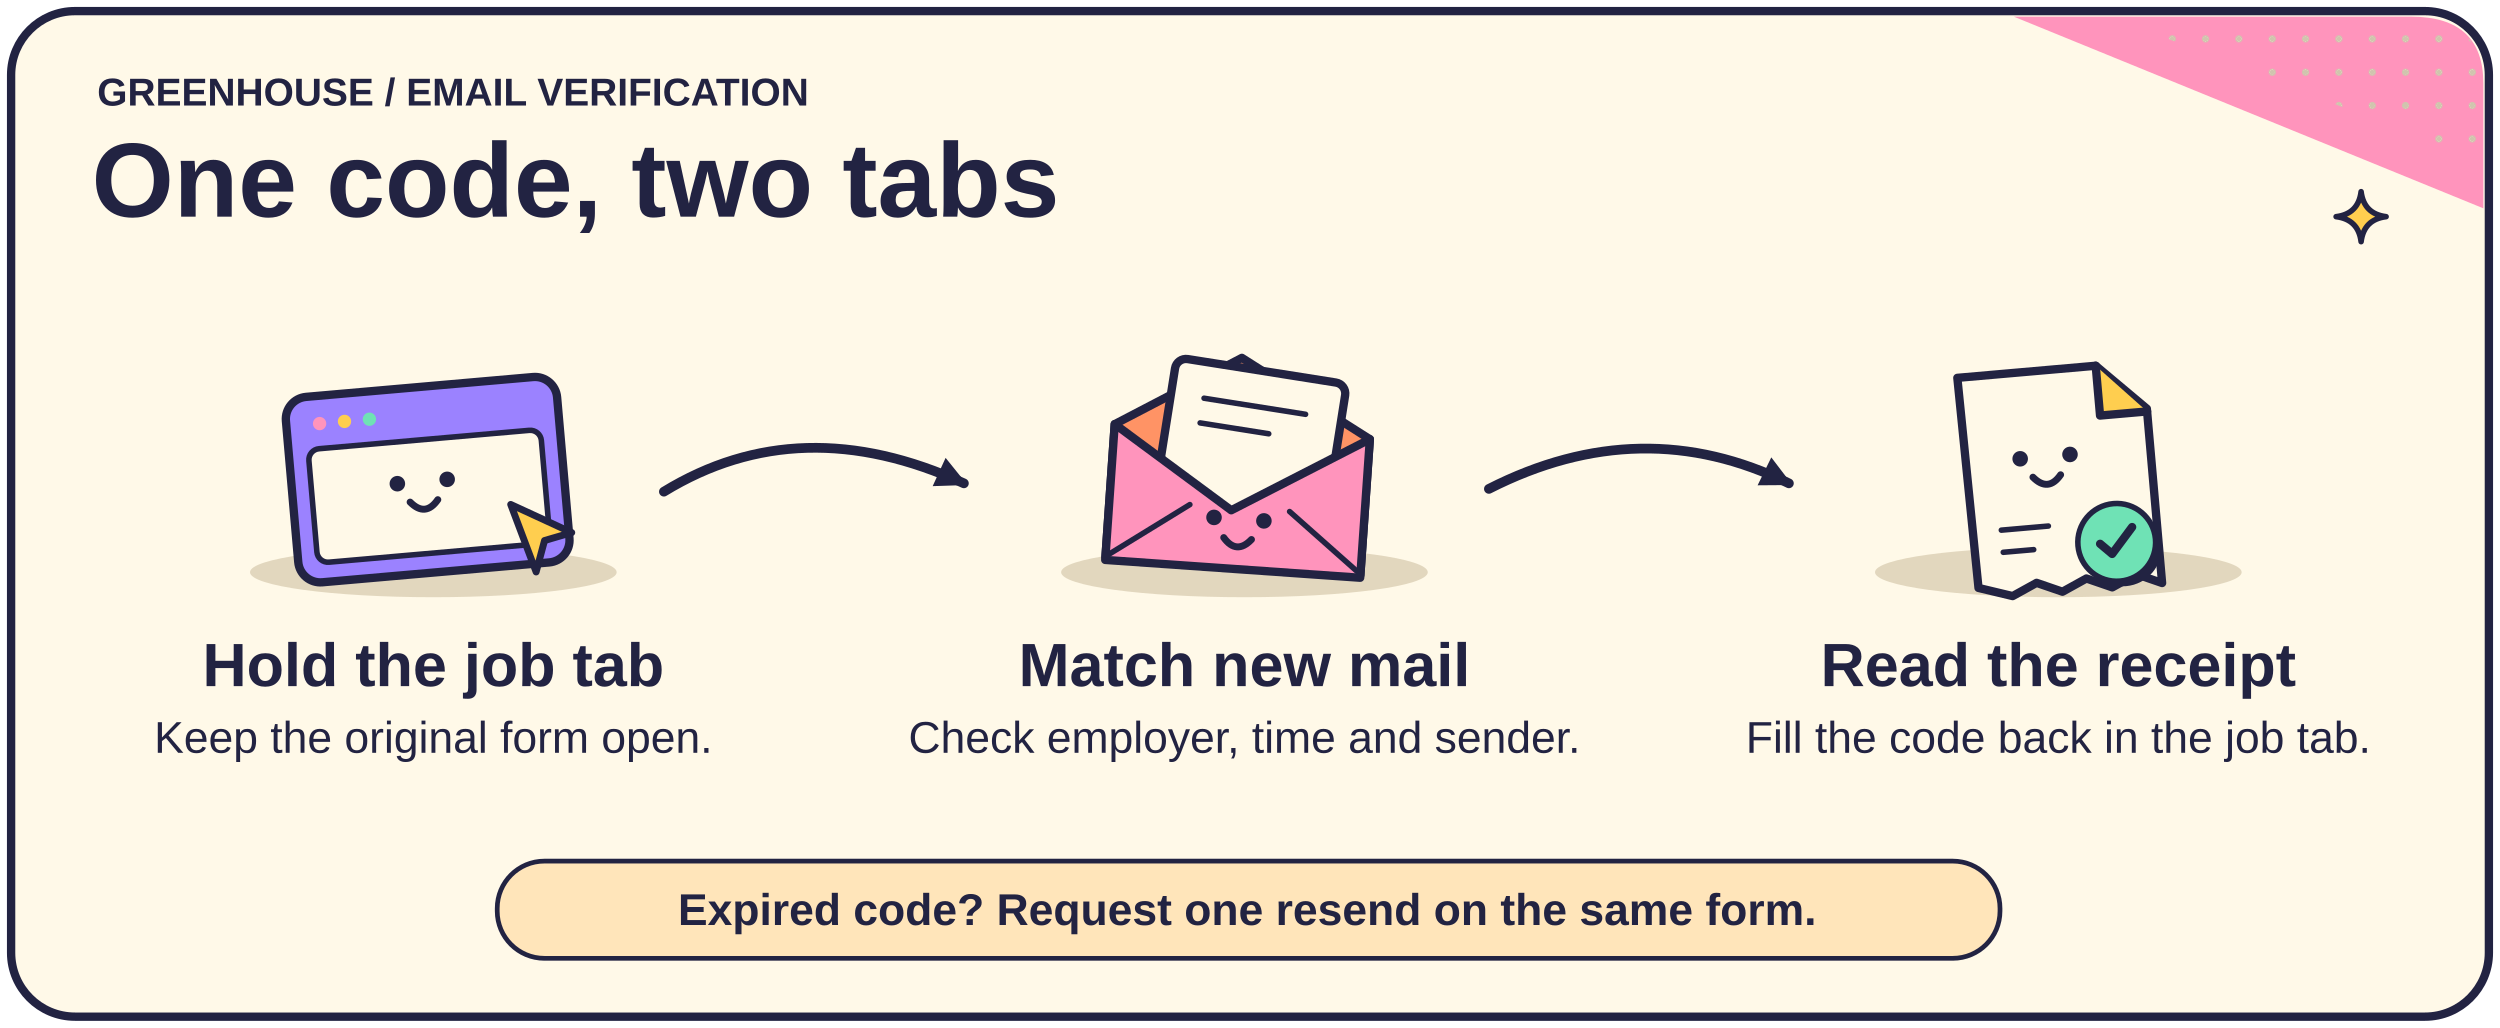
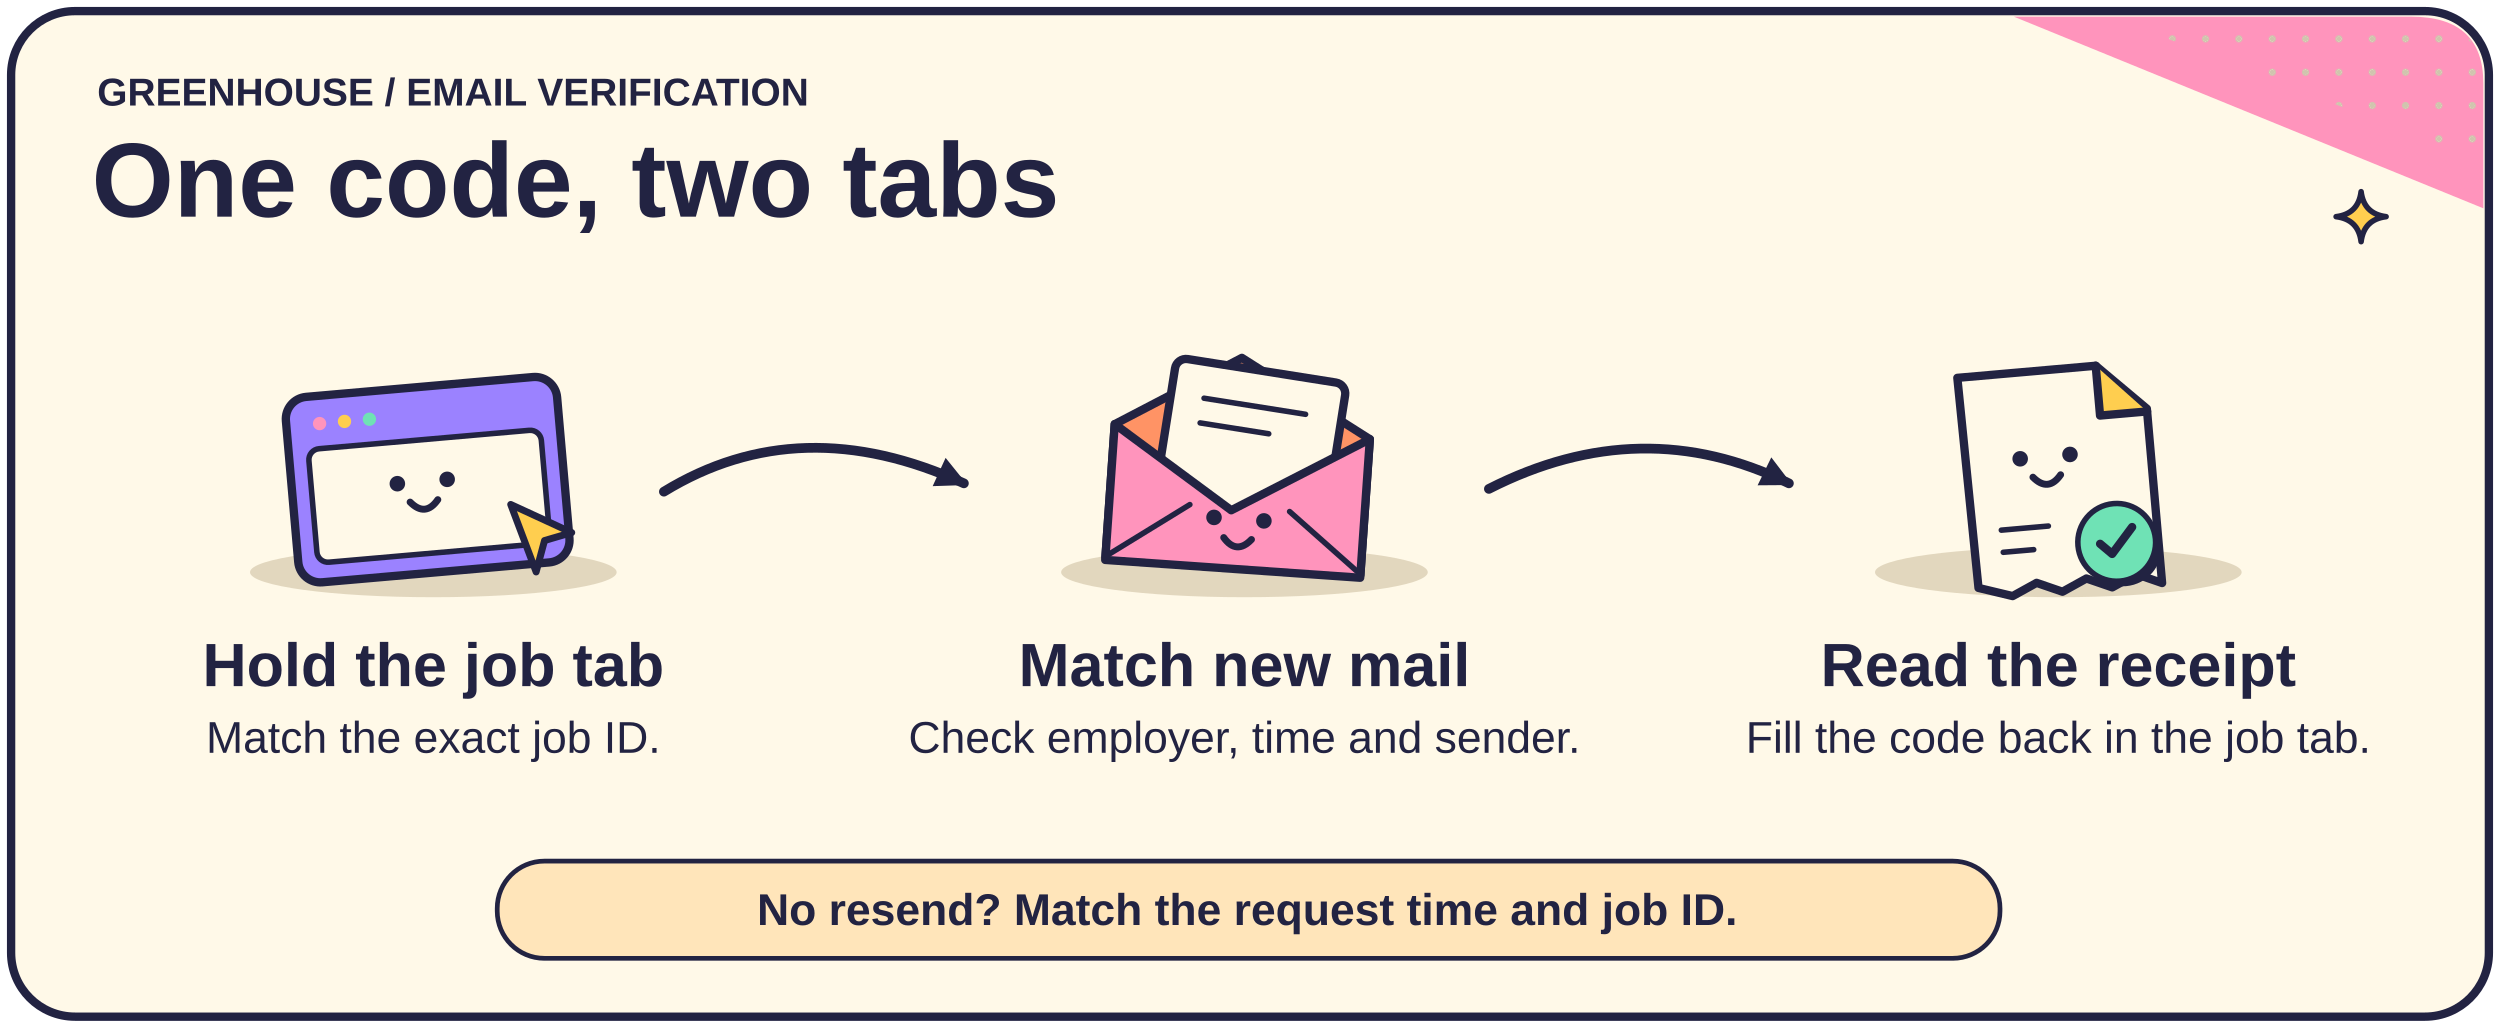
<svg xmlns="http://www.w3.org/2000/svg" viewBox="0 0 900 370" role="img" aria-labelledby="title">
  <defs>
    <marker id="arrow" viewBox="0 0 10 10" refX="8" refY="5" markerWidth="4" markerHeight="4" orient="auto">
      <path d="M1 1L9 5L1 9Z" fill="#222342" />
    </marker>
    <pattern id="dots" width="12" height="12" patternUnits="userSpaceOnUse">
      <circle cx="2" cy="2" r="1.3" fill="#d0c4ae" />
    </pattern>
  </defs>
  <rect x="4" y="4" width="892" height="362" rx="23" fill="#fff9e8" stroke="#222342" stroke-width="3" />
  <path d="M725 6H868q26 0 26 24v45Z" fill="#ff94bc" stroke="#222342" stroke-width="0" stroke-linecap="round" stroke-linejoin="round" />
  <path d="M760 6h110q23 0 23 24v28Z" fill="url(#dots)" stroke="#222342" stroke-width="0" stroke-linecap="round" stroke-linejoin="round" />
  <text x="35" y="38" text-anchor="start" font-family="Trebuchet MS, Arial, sans-serif" font-size="14" font-weight="800" fill="#222342">GREENHOUSE  /  EMAIL VERIFICATION</text>
  <text x="33" y="78" text-anchor="start" font-family="Trebuchet MS, Arial, sans-serif" font-size="38" font-weight="800" fill="#222342">One code, two tabs</text>
  <g transform="translate(850 78) rotate(0) scale(1)">
    <path d="M0 -9 Q1 -1 9 0 Q1 1 0 9 Q-1 1 -9 0 Q-1 -1 0 -9Z" fill="#ffce4f" stroke="#222342" stroke-width="2" stroke-linecap="round" stroke-linejoin="round" />
  </g>
  <g transform="translate(156 177) rotate(0) scale(1)">
    <ellipse cx="0" cy="29" rx="66" ry="9" fill="#e2d7be" />
    <g transform="translate(0 -4) rotate(-5) scale(1)">
      <rect x="-51" y="-34" width="98" height="67" rx="8" fill="#9b82ff" stroke="#222342" stroke-width="3" />
      <rect x="-44" y="-15" width="84" height="41" rx="4" fill="#fff9e8" stroke="#222342" stroke-width="2" />
      <circle cx="-39" cy="-24" r="2.4" fill="#ff94bc" stroke="#222342" stroke-width="0" />
      <circle cx="-30" cy="-24" r="2.4" fill="#ffce4f" stroke="#222342" stroke-width="0" />
      <circle cx="-21" cy="-24" r="2.4" fill="#6fe2b5" stroke="#222342" stroke-width="0" />
      <circle cx="-13" cy="0" r="2.8" fill="#222342" stroke="#222342" stroke-width="0" />
      <circle cx="5" cy="0" r="2.8" fill="#222342" stroke="#222342" stroke-width="0" />
      <path d="M-9 7q5 6 10 0" fill="none" stroke="#222342" stroke-width="2.5" stroke-linecap="round" stroke-linejoin="round" />
      <path d="M27 11l21 12 -10 2 -4 11Z" fill="#ffce4f" stroke="#222342" stroke-width="2.5" stroke-linecap="round" stroke-linejoin="round" />
    </g>
    <text x="0" y="70" text-anchor="middle" font-family="Trebuchet MS, Arial, sans-serif" font-size="22" font-weight="800" fill="#222342">Hold the job tab</text>
-     <text x="0" y="94" text-anchor="middle" font-family="Trebuchet MS, Arial, sans-serif" font-size="16" font-weight="500" fill="#222342">Keep the original form open.</text>
+     <text x="0" y="94" text-anchor="middle" font-family="Trebuchet MS, Arial, sans-serif" font-size="16" font-weight="500" fill="#222342">Match the exact job ID.</text>
  </g>
  <g transform="translate(448 177) rotate(0) scale(1)">
    <ellipse cx="0" cy="29" rx="66" ry="9" fill="#e2d7be" />
    <g transform="translate(0 -4) rotate(4) scale(1)">
      <path d="M-48 -17l44 -27 48 26 0 49 -92 0Z" fill="#ff9365" stroke="#222342" stroke-width="3" stroke-linecap="round" stroke-linejoin="round" />
      <g transform="translate(0 0) rotate(5) scale(1)">
        <rect x="-31" y="-40" width="62" height="55" rx="4" fill="#fff9e8" stroke="#222342" stroke-width="3" />
        <path d="M-19 -27H18 M-19 -18H6" fill="none" stroke="#222342" stroke-width="2" stroke-linecap="round" stroke-linejoin="round" />
      </g>
      <path d="M-48 -17l44 28 48 -29v50h-92Z" fill="#ff94bc" stroke="#222342" stroke-width="3" stroke-linecap="round" stroke-linejoin="round" />
      <path d="M-47 30l28 -20 M43 30L17 10" fill="none" stroke="#222342" stroke-width="2" stroke-linecap="round" stroke-linejoin="round" />
      <circle cx="-10" cy="14" r="2.8" fill="#222342" stroke="#222342" stroke-width="0" />
      <circle cx="8" cy="14" r="2.8" fill="#222342" stroke="#222342" stroke-width="0" />
      <path d="M-6 21q5 6 10 0" fill="none" stroke="#222342" stroke-width="2.5" stroke-linecap="round" stroke-linejoin="round" />
    </g>
    <text x="0" y="70" text-anchor="middle" font-family="Trebuchet MS, Arial, sans-serif" font-size="22" font-weight="800" fill="#222342">Match new mail</text>
    <text x="0" y="94" text-anchor="middle" font-family="Trebuchet MS, Arial, sans-serif" font-size="16" font-weight="500" fill="#222342">Check employer, time and sender.</text>
  </g>
  <g transform="translate(741 177) rotate(0) scale(1)">
    <ellipse cx="0" cy="29" rx="66" ry="9" fill="#e2d7be" />
    <g transform="translate(0 -4) rotate(-5) scale(1)">
      <path d="M-33 -40h50l17 17v63l-9 -4 -9 4 -9 -4 -9 4 -9 -4 -9 4 -12 -4Z" fill="#fff9e8" stroke="#222342" stroke-width="3" stroke-linecap="round" stroke-linejoin="round" />
      <path d="M17 -40v18h17" fill="#ffce4f" stroke="#222342" stroke-width="3" stroke-linecap="round" stroke-linejoin="round" />
      <circle cx="-13" cy="-9" r="2.8" fill="#222342" stroke="#222342" stroke-width="0" />
      <circle cx="5" cy="-9" r="2.8" fill="#222342" stroke="#222342" stroke-width="0" />
      <path d="M-9 -2q5 6 10 0" fill="none" stroke="#222342" stroke-width="2.5" stroke-linecap="round" stroke-linejoin="round" />
      <circle cx="21" cy="26" r="14" fill="#222342" stroke="#222342" stroke-width="0" />
      <circle cx="19" cy="24" r="14" fill="#6fe2b5" stroke="#222342" stroke-width="2" />
      <g transform="translate(19 24) rotate(0) scale(1)">
        <path d="M-6 0l4 4 8 -9" fill="none" stroke="#222342" stroke-width="3" stroke-linecap="round" stroke-linejoin="round" />
      </g>
      <path d="M-22 16h17 M-22 24h11" fill="none" stroke="#222342" stroke-width="2" stroke-linecap="round" stroke-linejoin="round" />
    </g>
    <text x="0" y="70" text-anchor="middle" font-family="Trebuchet MS, Arial, sans-serif" font-size="22" font-weight="800" fill="#222342">Read the receipt</text>
    <text x="0" y="94" text-anchor="middle" font-family="Trebuchet MS, Arial, sans-serif" font-size="16" font-weight="500" fill="#222342">Fill the code back in the job tab.</text>
  </g>
  <path d="M239 177Q288 147 347 174" fill="none" stroke="#222342" stroke-width="3.5" stroke-linecap="round" stroke-linejoin="round" marker-end="url(#arrow)" />
  <path d="M536 176Q591 148 644 174" fill="none" stroke="#222342" stroke-width="3.5" stroke-linecap="round" stroke-linejoin="round" marker-end="url(#arrow)" />
  <g transform="translate(179 310) rotate(0) scale(1)">
    <rect x="0" y="0" width="541" height="35" rx="17" fill="#ffe5ba" stroke="#222342" stroke-width="1.7" />
-     <text x="270" y="23" text-anchor="middle" font-family="Trebuchet MS, Arial, sans-serif" font-size="16" font-weight="600" fill="#222342">Expired code? Request one resend on the same form.</text>
+     <text x="270" y="23" text-anchor="middle" font-family="Trebuchet MS, Arial, sans-serif" font-size="16" font-weight="600" fill="#222342">No resend? Match the request time and job ID.</text>
  </g>
</svg>
